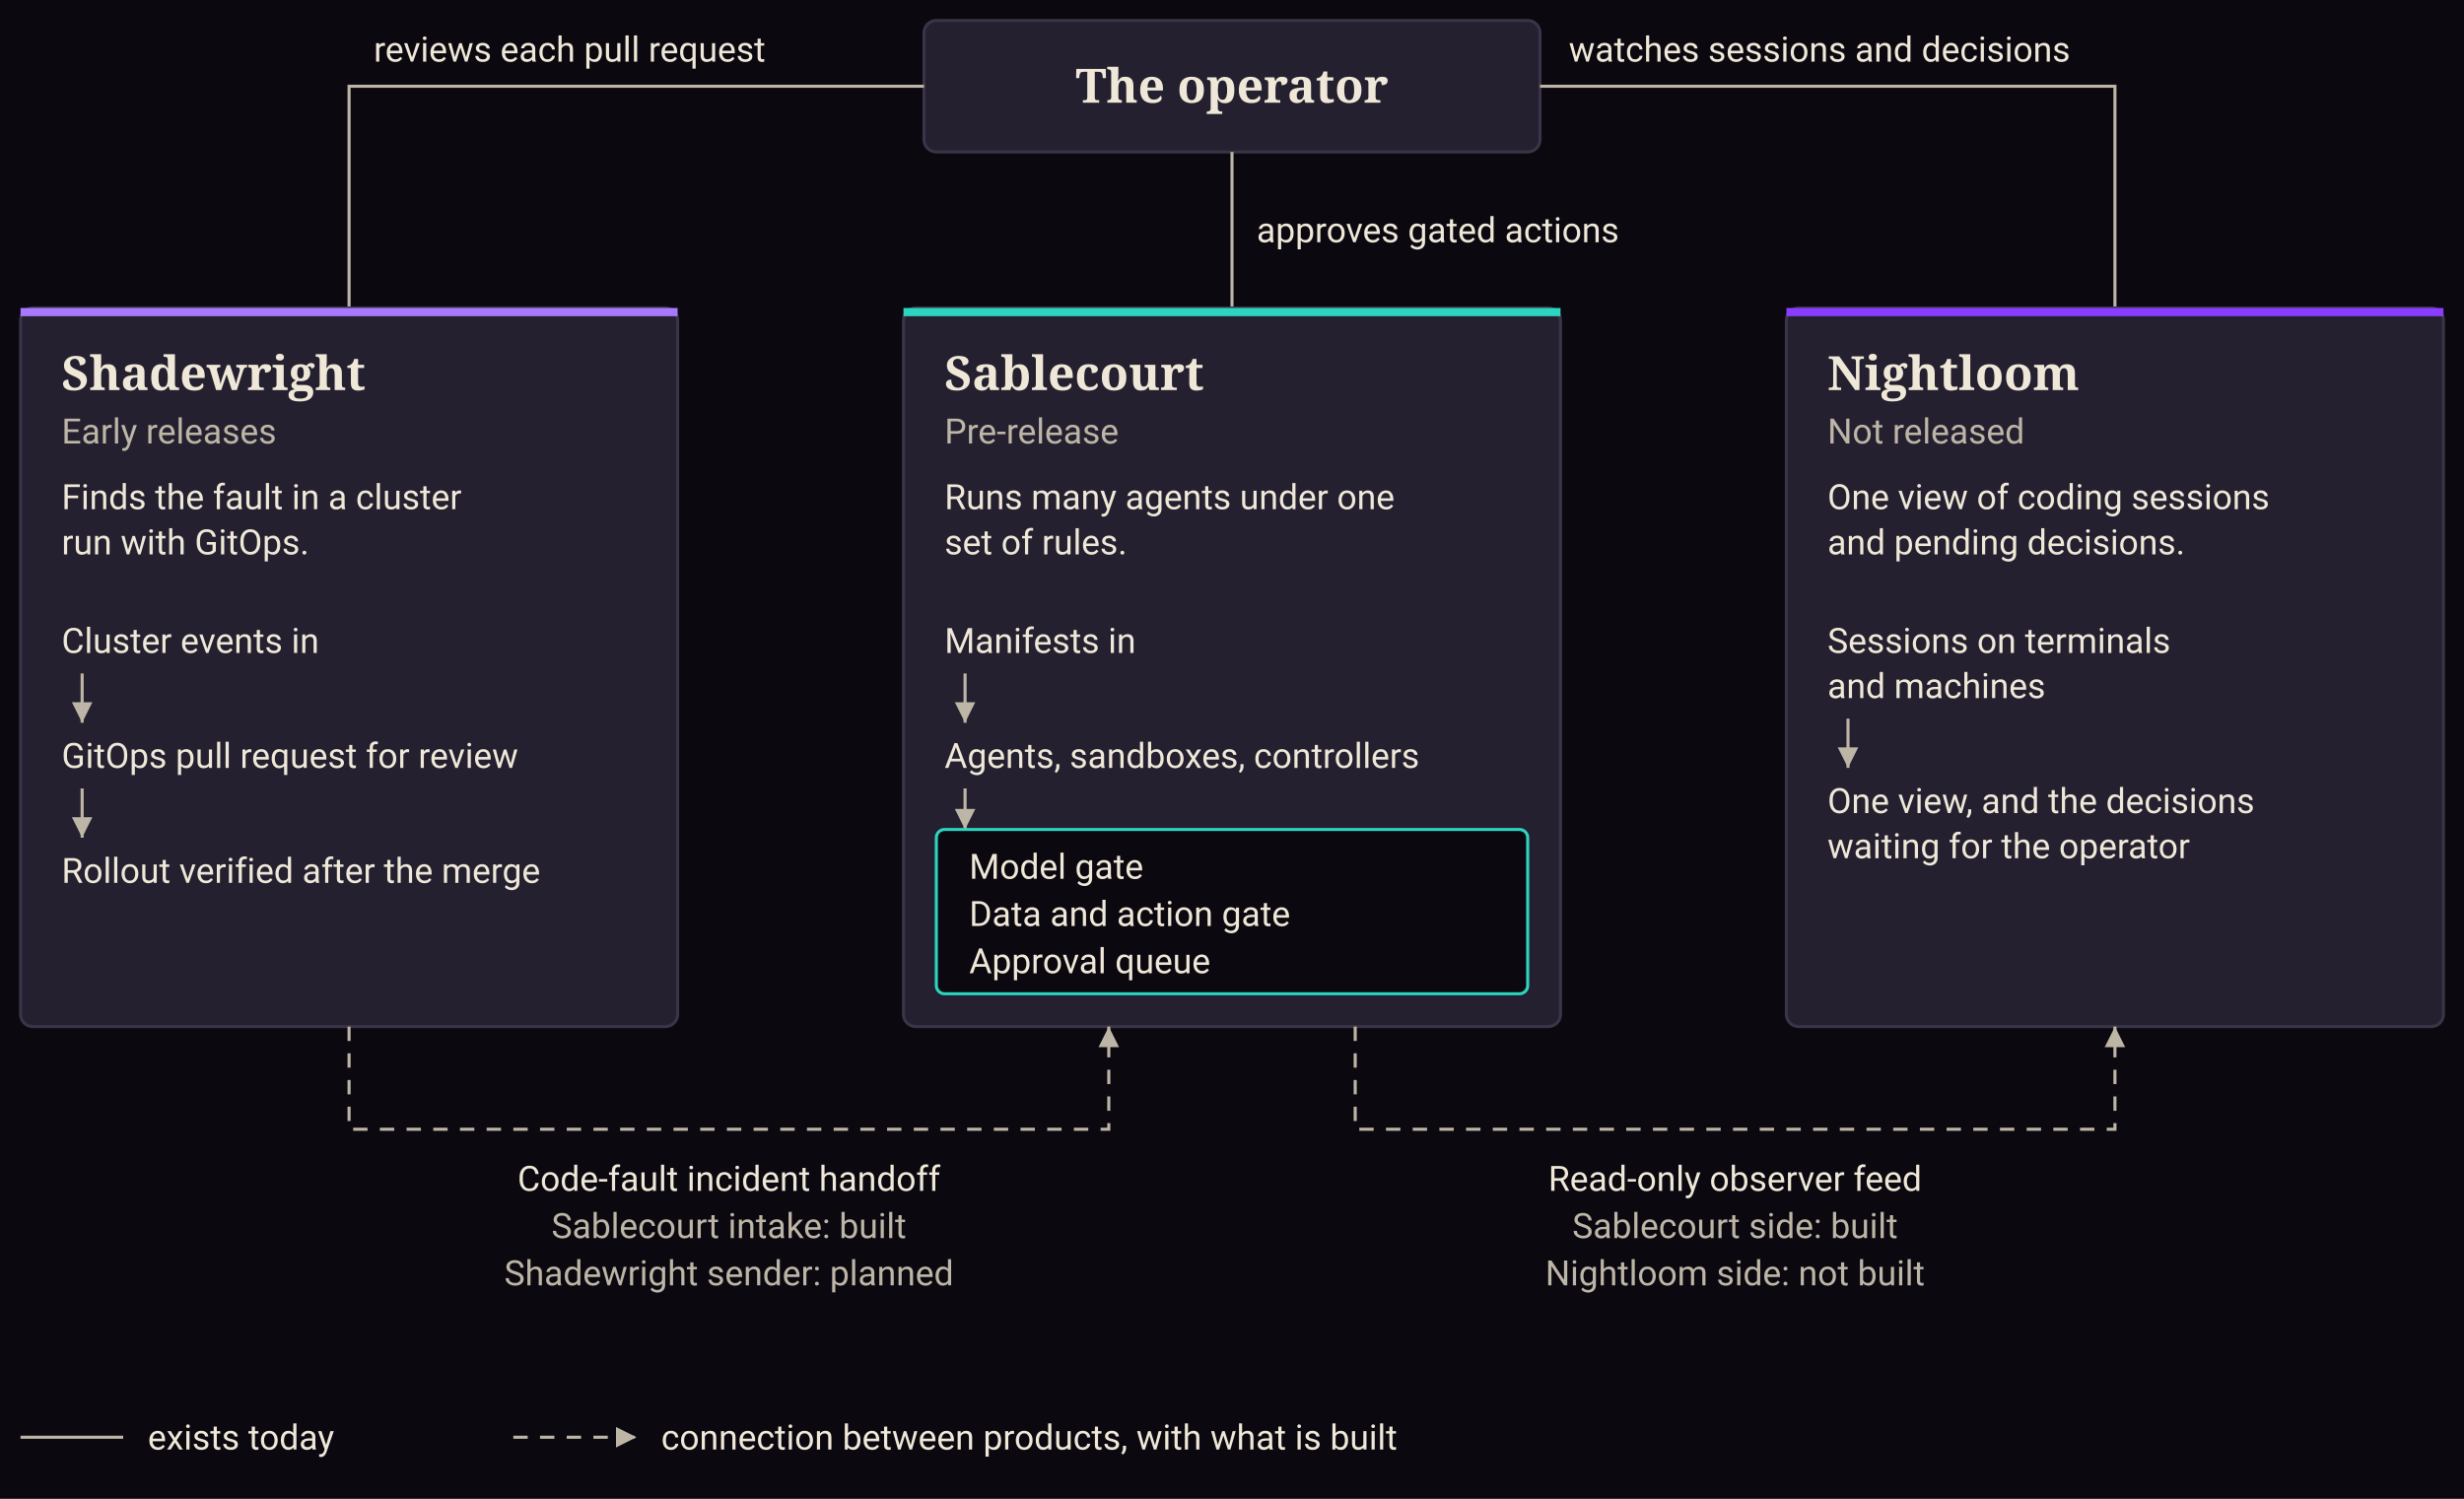
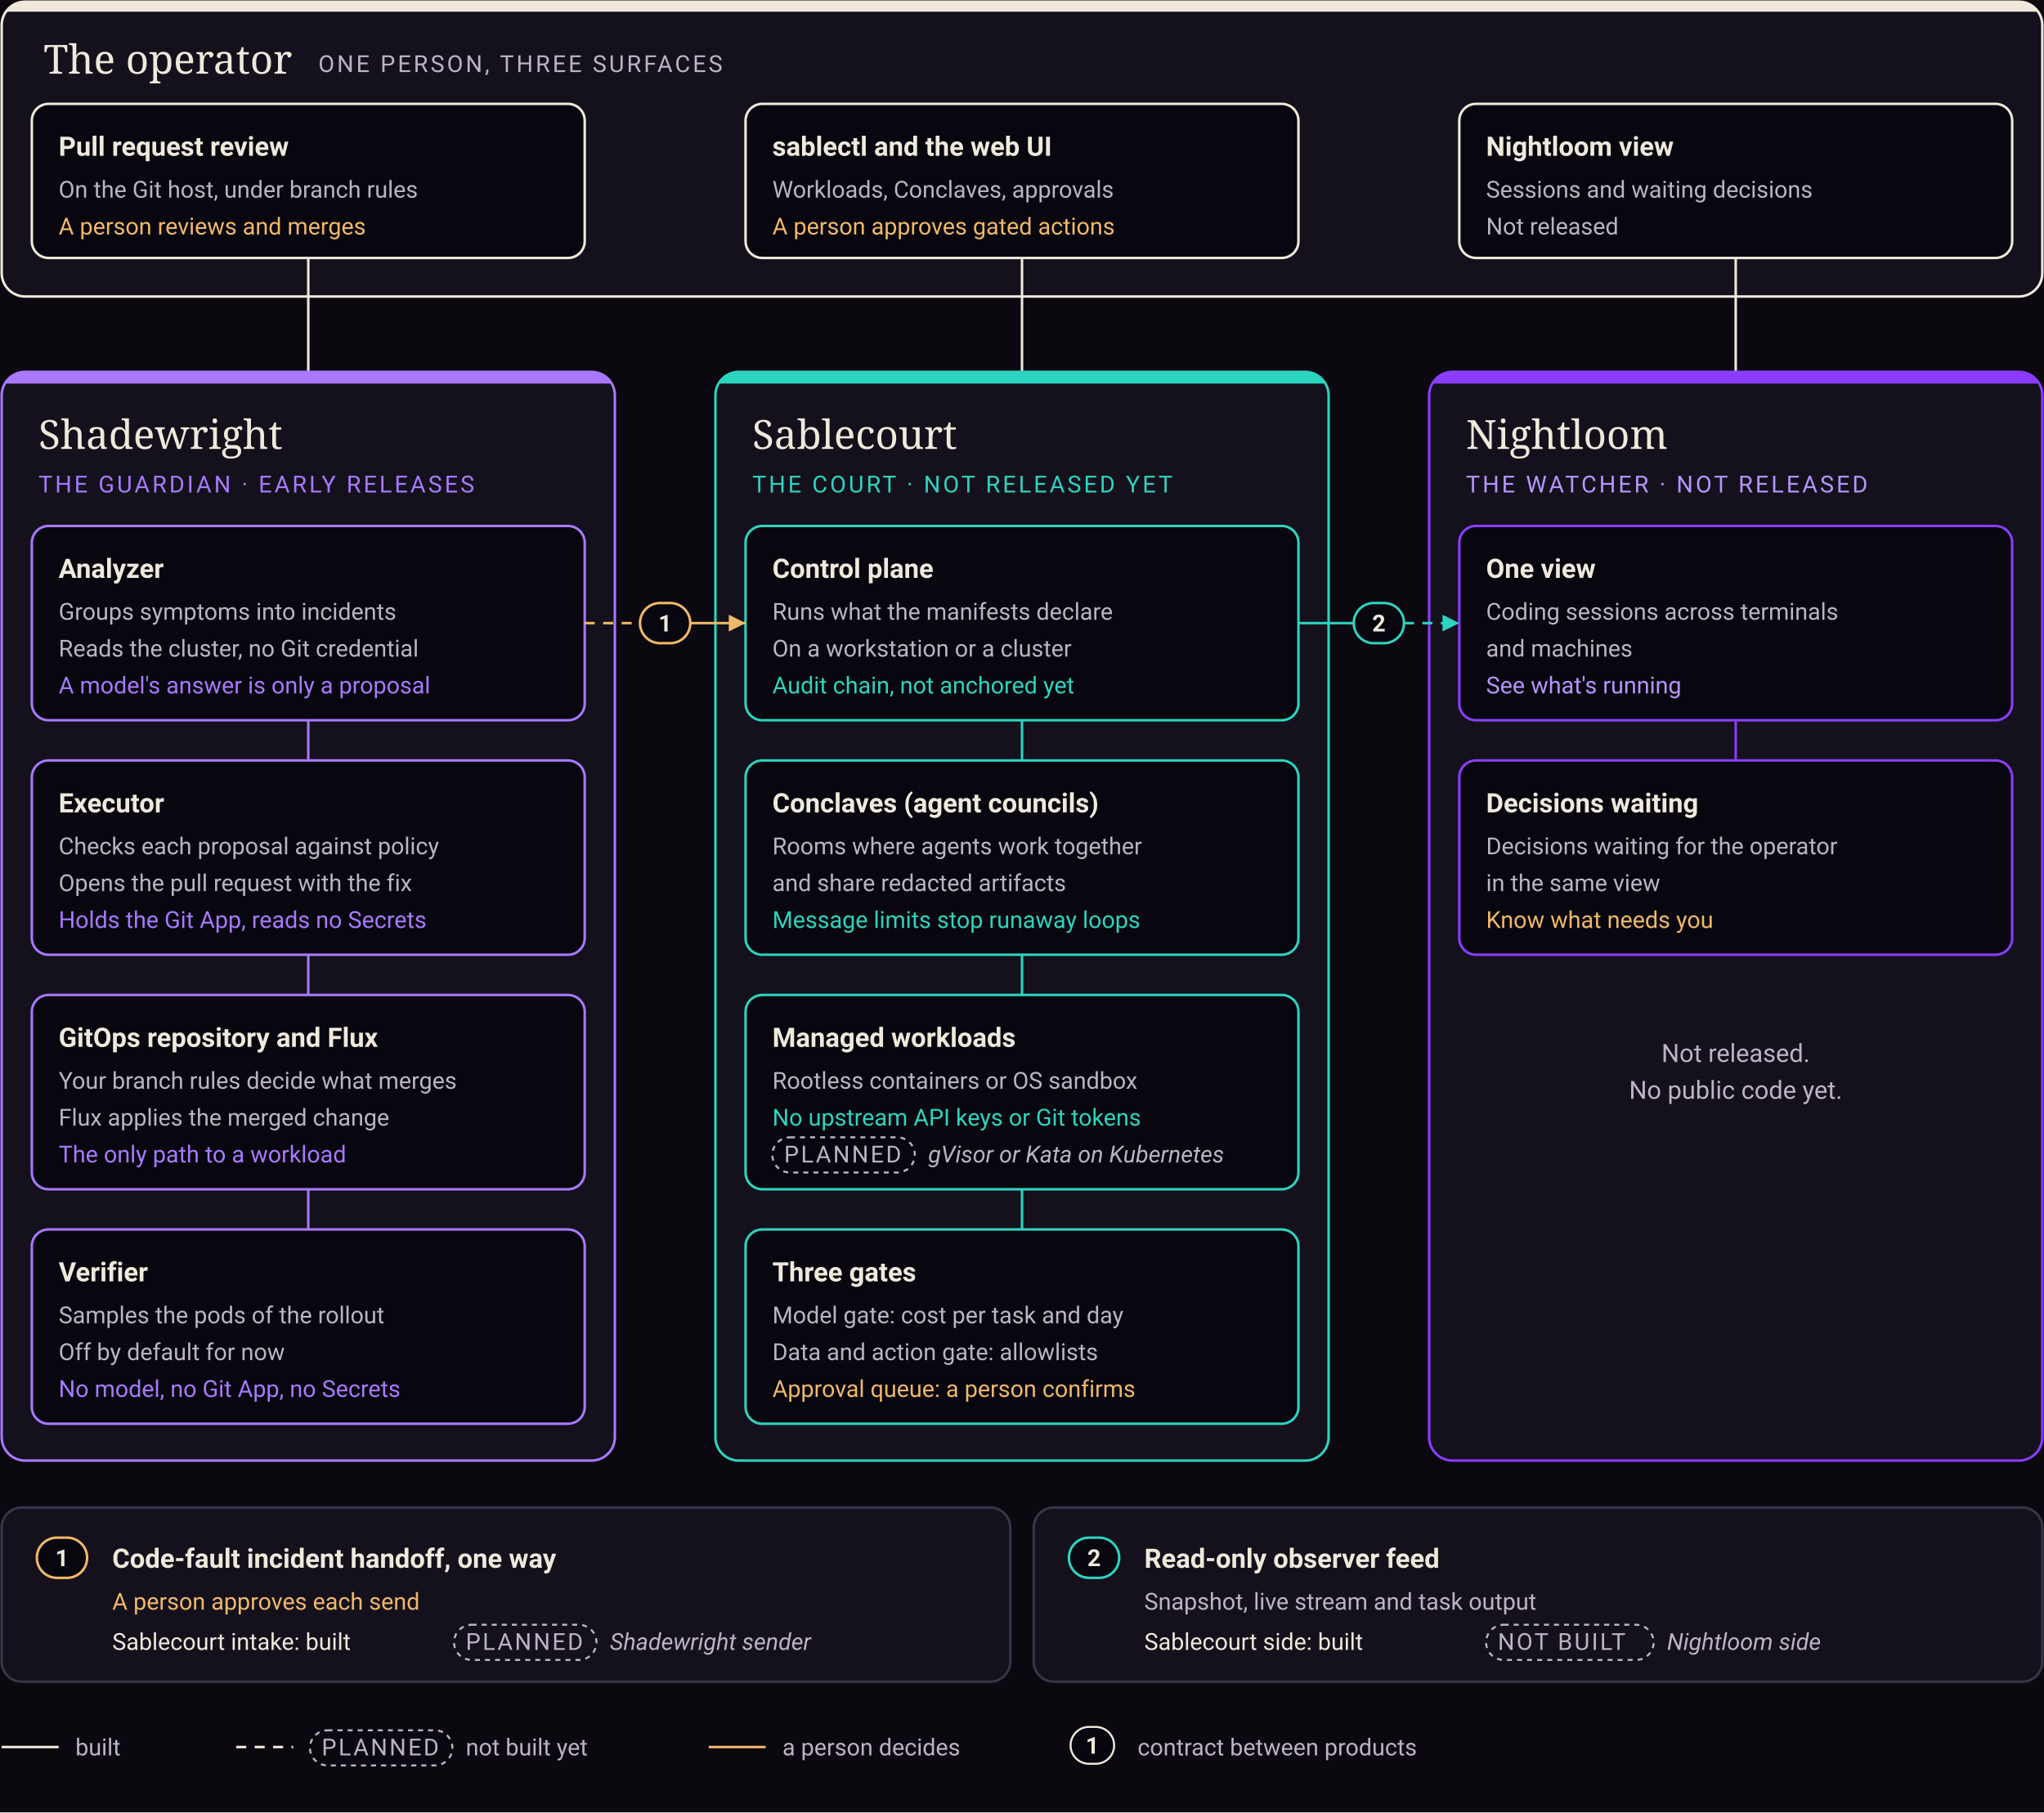
- <svg xmlns="http://www.w3.org/2000/svg" viewBox="0 0 1200 730" width="1200" height="730" role="img" aria-labelledby="t d">
+ <svg xmlns="http://www.w3.org/2000/svg" viewBox="0 0 1220 1082" width="1220" height="1082" role="img" aria-labelledby="t d">
  <defs>
-     <marker id="arrow" viewBox="0 0 10 10" refX="10" refY="5" markerWidth="10" markerHeight="10" markerUnits="userSpaceOnUse" orient="auto">
-       <path d="M0 0L10 5L0 10Z" fill="#BDB5A6" />
+     <marker id="arrow-amber" viewBox="0 0 10 10" refX="10" refY="5" markerWidth="10" markerHeight="10" markerUnits="userSpaceOnUse" orient="auto">
+       <path d="M0 0L10 5L0 10Z" fill="#F0B86A" />
+     </marker>
+     <marker id="arrow-jade" viewBox="0 0 10 10" refX="10" refY="5" markerWidth="10" markerHeight="10" markerUnits="userSpaceOnUse" orient="auto">
+       <path d="M0 0L10 5L0 10Z" fill="#2DD4BF" />
    </marker>
  </defs>
  <style>
-     text { font-family: -apple-system, BlinkMacSystemFont, "Segoe UI", Roboto, "Helvetica Neue", Arial, sans-serif; font-size: 17px; fill: #EFE8D8; }
-     .name { font-family: "Iowan Old Style", Georgia, serif; font-size: 23px; font-weight: 600; }
-     .muted { fill: #BDB5A6; }
-     .box { fill: #24202F; stroke: #3A3447; stroke-width: 1.5; }
-     .line { fill: none; stroke: #BDB5A6; stroke-width: 1.5; }
-     .dash { stroke-dasharray: 7 6; }
+     text { font-family: -apple-system, BlinkMacSystemFont, "Segoe UI", Roboto, "Helvetica Neue", Arial, sans-serif; font-size: 14px; fill: #EFE9DC; }
+     .serif { font-family: "Iowan Old Style", Georgia, serif; font-size: 24px; }
+     .caps { font-size: 14px; letter-spacing: 1.5px; }
+     .t { font-size: 16px; font-weight: 600; }
+     .d { fill: #BBB4C5; }
+     .p { fill: #F0B86A; }
+     .x { fill: #BBB4C5; font-style: italic; }
+     .tag { font-size: 14px; letter-spacing: 1.2px; fill: #BBB4C5; }
+     .tile { fill: #14111C; }
+     .node { fill: #08060E; stroke-width: 1.5; }
+     .ln { fill: none; stroke-width: 1.5; }
+     .dash { stroke-dasharray: 6 5; }
  </style>
-   <rect width="1200" height="730" fill="#0B0810" />
-   <rect class="box" x="450" y="10" width="300" height="64" rx="6" />
-   <text class="name" x="600" y="50" text-anchor="middle">The operator</text>
-   <path class="line" d="M450 42H170V150" />
-   <text x="182" y="30">reviews each pull request</text>
-   <path class="line" d="M600 74V150" />
-   <text x="612" y="118">approves gated actions</text>
-   <path class="line" d="M750 42H1030V150" />
-   <text x="764" y="30">watches sessions and decisions</text>
-   <rect class="box" x="10" y="150" width="320" height="350" rx="6" />
-   <rect x="10" y="150" width="320" height="4" fill="#A879FF" />
-   <text class="name" x="30" y="190">Shadewright</text>
-   <text class="muted" x="30" y="216">Early releases</text>
-   <text x="30" y="248">Finds the fault in a cluster</text>
-   <text x="30" y="270">run with GitOps.</text>
-   <text x="30" y="318">Cluster events in</text>
-   <path class="line" d="M40 328V352" marker-end="url(#arrow)" />
-   <text x="30" y="374">GitOps pull request for review</text>
-   <path class="line" d="M40 384V408" marker-end="url(#arrow)" />
-   <text x="30" y="430">Rollout verified after the merge</text>
-   <rect class="box" x="440" y="150" width="320" height="350" rx="6" />
-   <rect x="440" y="150" width="320" height="4" fill="#2DD4BF" />
-   <text class="name" x="460" y="190">Sablecourt</text>
-   <text class="muted" x="460" y="216">Pre-release</text>
-   <text x="460" y="248">Runs many agents under one</text>
-   <text x="460" y="270">set of rules.</text>
-   <text x="460" y="318">Manifests in</text>
-   <path class="line" d="M470 328V352" marker-end="url(#arrow)" />
-   <text x="460" y="374">Agents, sandboxes, controllers</text>
-   <path class="line" d="M470 384V404" marker-end="url(#arrow)" />
-   <rect x="456" y="404" width="288" height="80" rx="4" fill="#0B0810" stroke="#2DD4BF" stroke-width="1.5" />
-   <text x="472" y="428">Model gate</text>
-   <text x="472" y="451">Data and action gate</text>
-   <text x="472" y="474">Approval queue</text>
-   <rect class="box" x="870" y="150" width="320" height="350" rx="6" />
-   <rect x="870" y="150" width="320" height="4" fill="#8B3DFF" />
-   <text class="name" x="890" y="190">Nightloom</text>
-   <text class="muted" x="890" y="216">Not released</text>
-   <text x="890" y="248">One view of coding sessions</text>
-   <text x="890" y="270">and pending decisions.</text>
-   <text x="890" y="318">Sessions on terminals</text>
-   <text x="890" y="340">and machines</text>
-   <path class="line" d="M900 350V374" marker-end="url(#arrow)" />
-   <text x="890" y="396">One view, and the decisions</text>
-   <text x="890" y="418">waiting for the operator</text>
-   <path class="line dash" d="M170 500V550H540V500" marker-end="url(#arrow)" />
-   <text x="355" y="580" text-anchor="middle">Code-fault incident handoff</text>
-   <text class="muted" x="355" y="603" text-anchor="middle">Sablecourt intake: built</text>
-   <text class="muted" x="355" y="626" text-anchor="middle">Shadewright sender: planned</text>
-   <path class="line dash" d="M660 500V550H1030V500" marker-end="url(#arrow)" />
-   <text x="845" y="580" text-anchor="middle">Read-only observer feed</text>
-   <text class="muted" x="845" y="603" text-anchor="middle">Sablecourt side: built</text>
-   <text class="muted" x="845" y="626" text-anchor="middle">Nightloom side: not built</text>
-   <path class="line" d="M10 700H60" />
-   <text x="72" y="706">exists today</text>
-   <path class="line dash" d="M250 700H310" marker-end="url(#arrow)" />
-   <text x="322" y="706">connection between products, with what is built</text>
+   <rect width="1220" height="1082" fill="#0B0810" />
+   <clipPath id="c-op">
+     <rect x="1" y="1" width="1218" height="176" rx="14" />
+   </clipPath>
+   <rect class="tile" x="1" y="1" width="1218" height="176" rx="14" />
+   <rect x="1" y="1" width="1218" height="6" fill="#EFE9DC" clip-path="url(#c-op)" />
+   <rect x="1" y="1" width="1218" height="176" rx="14" fill="none" stroke="#EFE9DC" stroke-width="1.5" />
+   <text class="serif" x="26" y="44">The operator</text>
+   <text class="caps d" x="190" y="43">ONE PERSON, THREE SURFACES</text>
+   <rect class="node" x="19.0" y="62" width="330" height="92" rx="10" stroke="#EFE9DC" />
+   <text class="t" x="35.0" y="93">Pull request review</text>
+   <text class="d" x="35.0" y="118">On the Git host, under branch rules</text>
+   <text class="p" x="35.0" y="140">A person reviews and merges</text>
+   <path class="ln" d="M184.0 154V222" stroke="#EFE9DC" />
+   <rect class="node" x="445.0" y="62" width="330" height="92" rx="10" stroke="#EFE9DC" />
+   <text class="t" x="461.0" y="93">sablectl and the web UI</text>
+   <text class="d" x="461.0" y="118">Workloads, Conclaves, approvals</text>
+   <text class="p" x="461.0" y="140">A person approves gated actions</text>
+   <path class="ln" d="M610.0 154V222" stroke="#EFE9DC" />
+   <rect class="node" x="871.0" y="62" width="330" height="92" rx="10" stroke="#EFE9DC" />
+   <text class="t" x="887.0" y="93">Nightloom view</text>
+   <text class="d" x="887.0" y="118">Sessions and waiting decisions</text>
+   <text class="d" x="887.0" y="140">Not released</text>
+   <path class="ln" d="M1036.0 154V222" stroke="#EFE9DC" />
+   <clipPath id="c-shadewright">
+     <rect x="1" y="222" width="366" height="650" rx="14" />
+   </clipPath>
+   <rect class="tile" x="1" y="222" width="366" height="650" rx="14" />
+   <rect x="1" y="222" width="366" height="7" fill="#A879FF" clip-path="url(#c-shadewright)" />
+   <rect x="1" y="222" width="366" height="650" rx="14" fill="none" stroke="#A879FF" stroke-width="1.5" />
+   <text class="serif" x="23" y="268">Shadewright</text>
+   <text class="caps" x="23" y="294" style="fill:#A879FF">THE GUARDIAN · EARLY RELEASES</text>
+   <rect class="node" x="19" y="314" width="330" height="116" rx="10" stroke="#A879FF" />
+   <text class="t" x="35" y="345">Analyzer</text>
+   <text class="d" x="35" y="370">Groups symptoms into incidents</text>
+   <text class="d" x="35" y="392">Reads the cluster, no Git credential</text>
+   <text x="35" y="414" fill="#A879FF" style="fill:#A879FF">A model's answer is only a proposal</text>
+   <path class="ln" d="M184.0 430V454" stroke="#A879FF" />
+   <rect class="node" x="19" y="454" width="330" height="116" rx="10" stroke="#A879FF" />
+   <text class="t" x="35" y="485">Executor</text>
+   <text class="d" x="35" y="510">Checks each proposal against policy</text>
+   <text class="d" x="35" y="532">Opens the pull request with the fix</text>
+   <text x="35" y="554" fill="#A879FF" style="fill:#A879FF">Holds the Git App, reads no Secrets</text>
+   <path class="ln" d="M184.0 570V594" stroke="#A879FF" />
+   <rect class="node" x="19" y="594" width="330" height="116" rx="10" stroke="#A879FF" />
+   <text class="t" x="35" y="625">GitOps repository and Flux</text>
+   <text class="d" x="35" y="650">Your branch rules decide what merges</text>
+   <text class="d" x="35" y="672">Flux applies the merged change</text>
+   <text x="35" y="694" fill="#A879FF" style="fill:#A879FF">The only path to a workload</text>
+   <path class="ln" d="M184.0 710V734" stroke="#A879FF" />
+   <rect class="node" x="19" y="734" width="330" height="116" rx="10" stroke="#A879FF" />
+   <text class="t" x="35" y="765">Verifier</text>
+   <text class="d" x="35" y="790">Samples the pods of the rollout</text>
+   <text class="d" x="35" y="812">Off by default for now</text>
+   <text x="35" y="834" fill="#A879FF" style="fill:#A879FF">No model, no Git App, no Secrets</text>
+   <clipPath id="c-sablecourt">
+     <rect x="427" y="222" width="366" height="650" rx="14" />
+   </clipPath>
+   <rect class="tile" x="427" y="222" width="366" height="650" rx="14" />
+   <rect x="427" y="222" width="366" height="7" fill="#2DD4BF" clip-path="url(#c-sablecourt)" />
+   <rect x="427" y="222" width="366" height="650" rx="14" fill="none" stroke="#2DD4BF" stroke-width="1.5" />
+   <text class="serif" x="449" y="268">Sablecourt</text>
+   <text class="caps" x="449" y="294" style="fill:#2DD4BF">THE COURT · NOT RELEASED YET</text>
+   <rect class="node" x="445" y="314" width="330" height="116" rx="10" stroke="#2DD4BF" />
+   <text class="t" x="461" y="345">Control plane</text>
+   <text class="d" x="461" y="370">Runs what the manifests declare</text>
+   <text class="d" x="461" y="392">On a workstation or a cluster</text>
+   <text x="461" y="414" fill="#2DD4BF" style="fill:#2DD4BF">Audit chain, not anchored yet</text>
+   <path class="ln" d="M610.0 430V454" stroke="#2DD4BF" />
+   <rect class="node" x="445" y="454" width="330" height="116" rx="10" stroke="#2DD4BF" />
+   <text class="t" x="461" y="485">Conclaves (agent councils)</text>
+   <text class="d" x="461" y="510">Rooms where agents work together</text>
+   <text class="d" x="461" y="532">and share redacted artifacts</text>
+   <text x="461" y="554" fill="#2DD4BF" style="fill:#2DD4BF">Message limits stop runaway loops</text>
+   <path class="ln" d="M610.0 570V594" stroke="#2DD4BF" />
+   <rect class="node" x="445" y="594" width="330" height="116" rx="10" stroke="#2DD4BF" />
+   <text class="t" x="461" y="625">Managed workloads</text>
+   <text class="d" x="461" y="650">Rootless containers or OS sandbox</text>
+   <text x="461" y="672" fill="#2DD4BF" style="fill:#2DD4BF">No upstream API keys or Git tokens</text>
+   <rect x="461" y="679" width="85" height="21" rx="10.5" fill="none" stroke="#BBB4C5" stroke-width="1.2" stroke-dasharray="3 3" />
+   <text class="tag" x="468" y="694">PLANNED</text>
+   <text class="x" x="554" y="694">gVisor or Kata on Kubernetes</text>
+   <path class="ln" d="M610.0 710V734" stroke="#2DD4BF" />
+   <rect class="node" x="445" y="734" width="330" height="116" rx="10" stroke="#2DD4BF" />
+   <text class="t" x="461" y="765">Three gates</text>
+   <text class="d" x="461" y="790">Model gate: cost per task and day</text>
+   <text class="d" x="461" y="812">Data and action gate: allowlists</text>
+   <text class="p" x="461" y="834">Approval queue: a person confirms</text>
+   <clipPath id="c-nightloom">
+     <rect x="853" y="222" width="366" height="650" rx="14" />
+   </clipPath>
+   <rect class="tile" x="853" y="222" width="366" height="650" rx="14" />
+   <rect x="853" y="222" width="366" height="7" fill="#8B3DFF" clip-path="url(#c-nightloom)" />
+   <rect x="853" y="222" width="366" height="650" rx="14" fill="none" stroke="#8B3DFF" stroke-width="1.5" />
+   <text class="serif" x="875" y="268">Nightloom</text>
+   <text class="caps" x="875" y="294" style="fill:#B794FF">THE WATCHER · NOT RELEASED</text>
+   <rect class="node" x="871" y="314" width="330" height="116" rx="10" stroke="#8B3DFF" />
+   <text class="t" x="887" y="345">One view</text>
+   <text class="d" x="887" y="370">Coding sessions across terminals</text>
+   <text class="d" x="887" y="392">and machines</text>
+   <text x="887" y="414" fill="#B794FF" style="fill:#B794FF">See what's running</text>
+   <path class="ln" d="M1036.0 430V454" stroke="#8B3DFF" />
+   <rect class="node" x="871" y="454" width="330" height="116" rx="10" stroke="#8B3DFF" />
+   <text class="t" x="887" y="485">Decisions waiting</text>
+   <text class="d" x="887" y="510">Decisions waiting for the operator</text>
+   <text class="d" x="887" y="532">in the same view</text>
+   <text class="p" x="887" y="554">Know what needs you</text>
+   <text class="d" x="1036.0" y="634" text-anchor="middle" style="font-size:15px">Not released.</text>
+   <text class="d" x="1036.0" y="656" text-anchor="middle" style="font-size:15px">No public code yet.</text>
+   <path class="ln dash" d="M349 372.0H382.0" stroke="#F0B86A" />
+   <path class="ln" d="M412.0 372.0H445" stroke="#F0B86A" marker-end="url(#arrow-amber)" />
+   <rect x="382.0" y="360.0" width="30" height="24" rx="12" fill="#08060E" stroke="#F0B86A" stroke-width="1.5" />
+   <text class="t" x="397.0" y="377.0" text-anchor="middle" style="font-size:14px">1</text>
+   <path class="ln" d="M775 372.0H808.0" stroke="#2DD4BF" />
+   <path class="ln dash" d="M838.0 372.0H871" stroke="#2DD4BF" marker-end="url(#arrow-jade)" />
+   <rect x="808.0" y="360.0" width="30" height="24" rx="12" fill="#08060E" stroke="#2DD4BF" stroke-width="1.5" />
+   <text class="t" x="823.0" y="377.0" text-anchor="middle" style="font-size:14px">2</text>
+   <rect class="tile" x="1" y="900" width="602" height="104" rx="12" stroke="#3A3447" stroke-width="1.5" />
+   <rect x="22" y="918" width="30" height="24" rx="12" fill="#08060E" stroke="#F0B86A" stroke-width="1.5" />
+   <text class="t" x="37" y="935" text-anchor="middle" style="font-size:14px">1</text>
+   <text class="t" x="67" y="936">Code-fault incident handoff, one way</text>
+   <text class="p" x="67" y="961">A person approves each send</text>
+   <text x="67" y="985">Sablecourt intake: built</text>
+   <rect x="271" y="970" width="85" height="21" rx="10.5" fill="none" stroke="#BBB4C5" stroke-width="1.2" stroke-dasharray="3 3" />
+   <text class="tag" x="278" y="985">PLANNED</text>
+   <text class="x" x="364" y="985">Shadewright sender</text>
+   <rect class="tile" x="617" y="900" width="602" height="104" rx="12" stroke="#3A3447" stroke-width="1.5" />
+   <rect x="638" y="918" width="30" height="24" rx="12" fill="#08060E" stroke="#2DD4BF" stroke-width="1.5" />
+   <text class="t" x="653" y="935" text-anchor="middle" style="font-size:14px">2</text>
+   <text class="t" x="683" y="936">Read-only observer feed</text>
+   <text class="d" x="683" y="961">Snapshot, live stream and task output</text>
+   <text x="683" y="985">Sablecourt side: built</text>
+   <rect x="887" y="970" width="100" height="21" rx="10.5" fill="none" stroke="#BBB4C5" stroke-width="1.2" stroke-dasharray="3 3" />
+   <text class="tag" x="894" y="985">NOT BUILT</text>
+   <text class="x" x="995" y="985">Nightloom side</text>
+   <path class="ln" d="M1 1043H35" stroke="#EFE9DC" />
+   <text class="d" x="45" y="1048">built</text>
+   <path class="ln dash" d="M141 1043H175" stroke="#EFE9DC" />
+   <rect x="185" y="1033" width="85" height="21" rx="10.5" fill="none" stroke="#BBB4C5" stroke-width="1.2" stroke-dasharray="3 3" />
+   <text class="tag" x="192" y="1048">PLANNED</text>
+   <text class="d" x="278" y="1048">not built yet</text>
+   <path class="ln" d="M423 1043H457" stroke="#F0B86A" />
+   <text class="d" x="467" y="1048">a person decides</text>
+   <rect x="639" y="1031" width="26" height="22" rx="11" fill="#08060E" stroke="#EFE9DC" stroke-width="1.2" />
+   <text class="t" x="652" y="1047" text-anchor="middle" style="font-size:14px">1</text>
+   <text class="d" x="679" y="1048">contract between products</text>
</svg>
